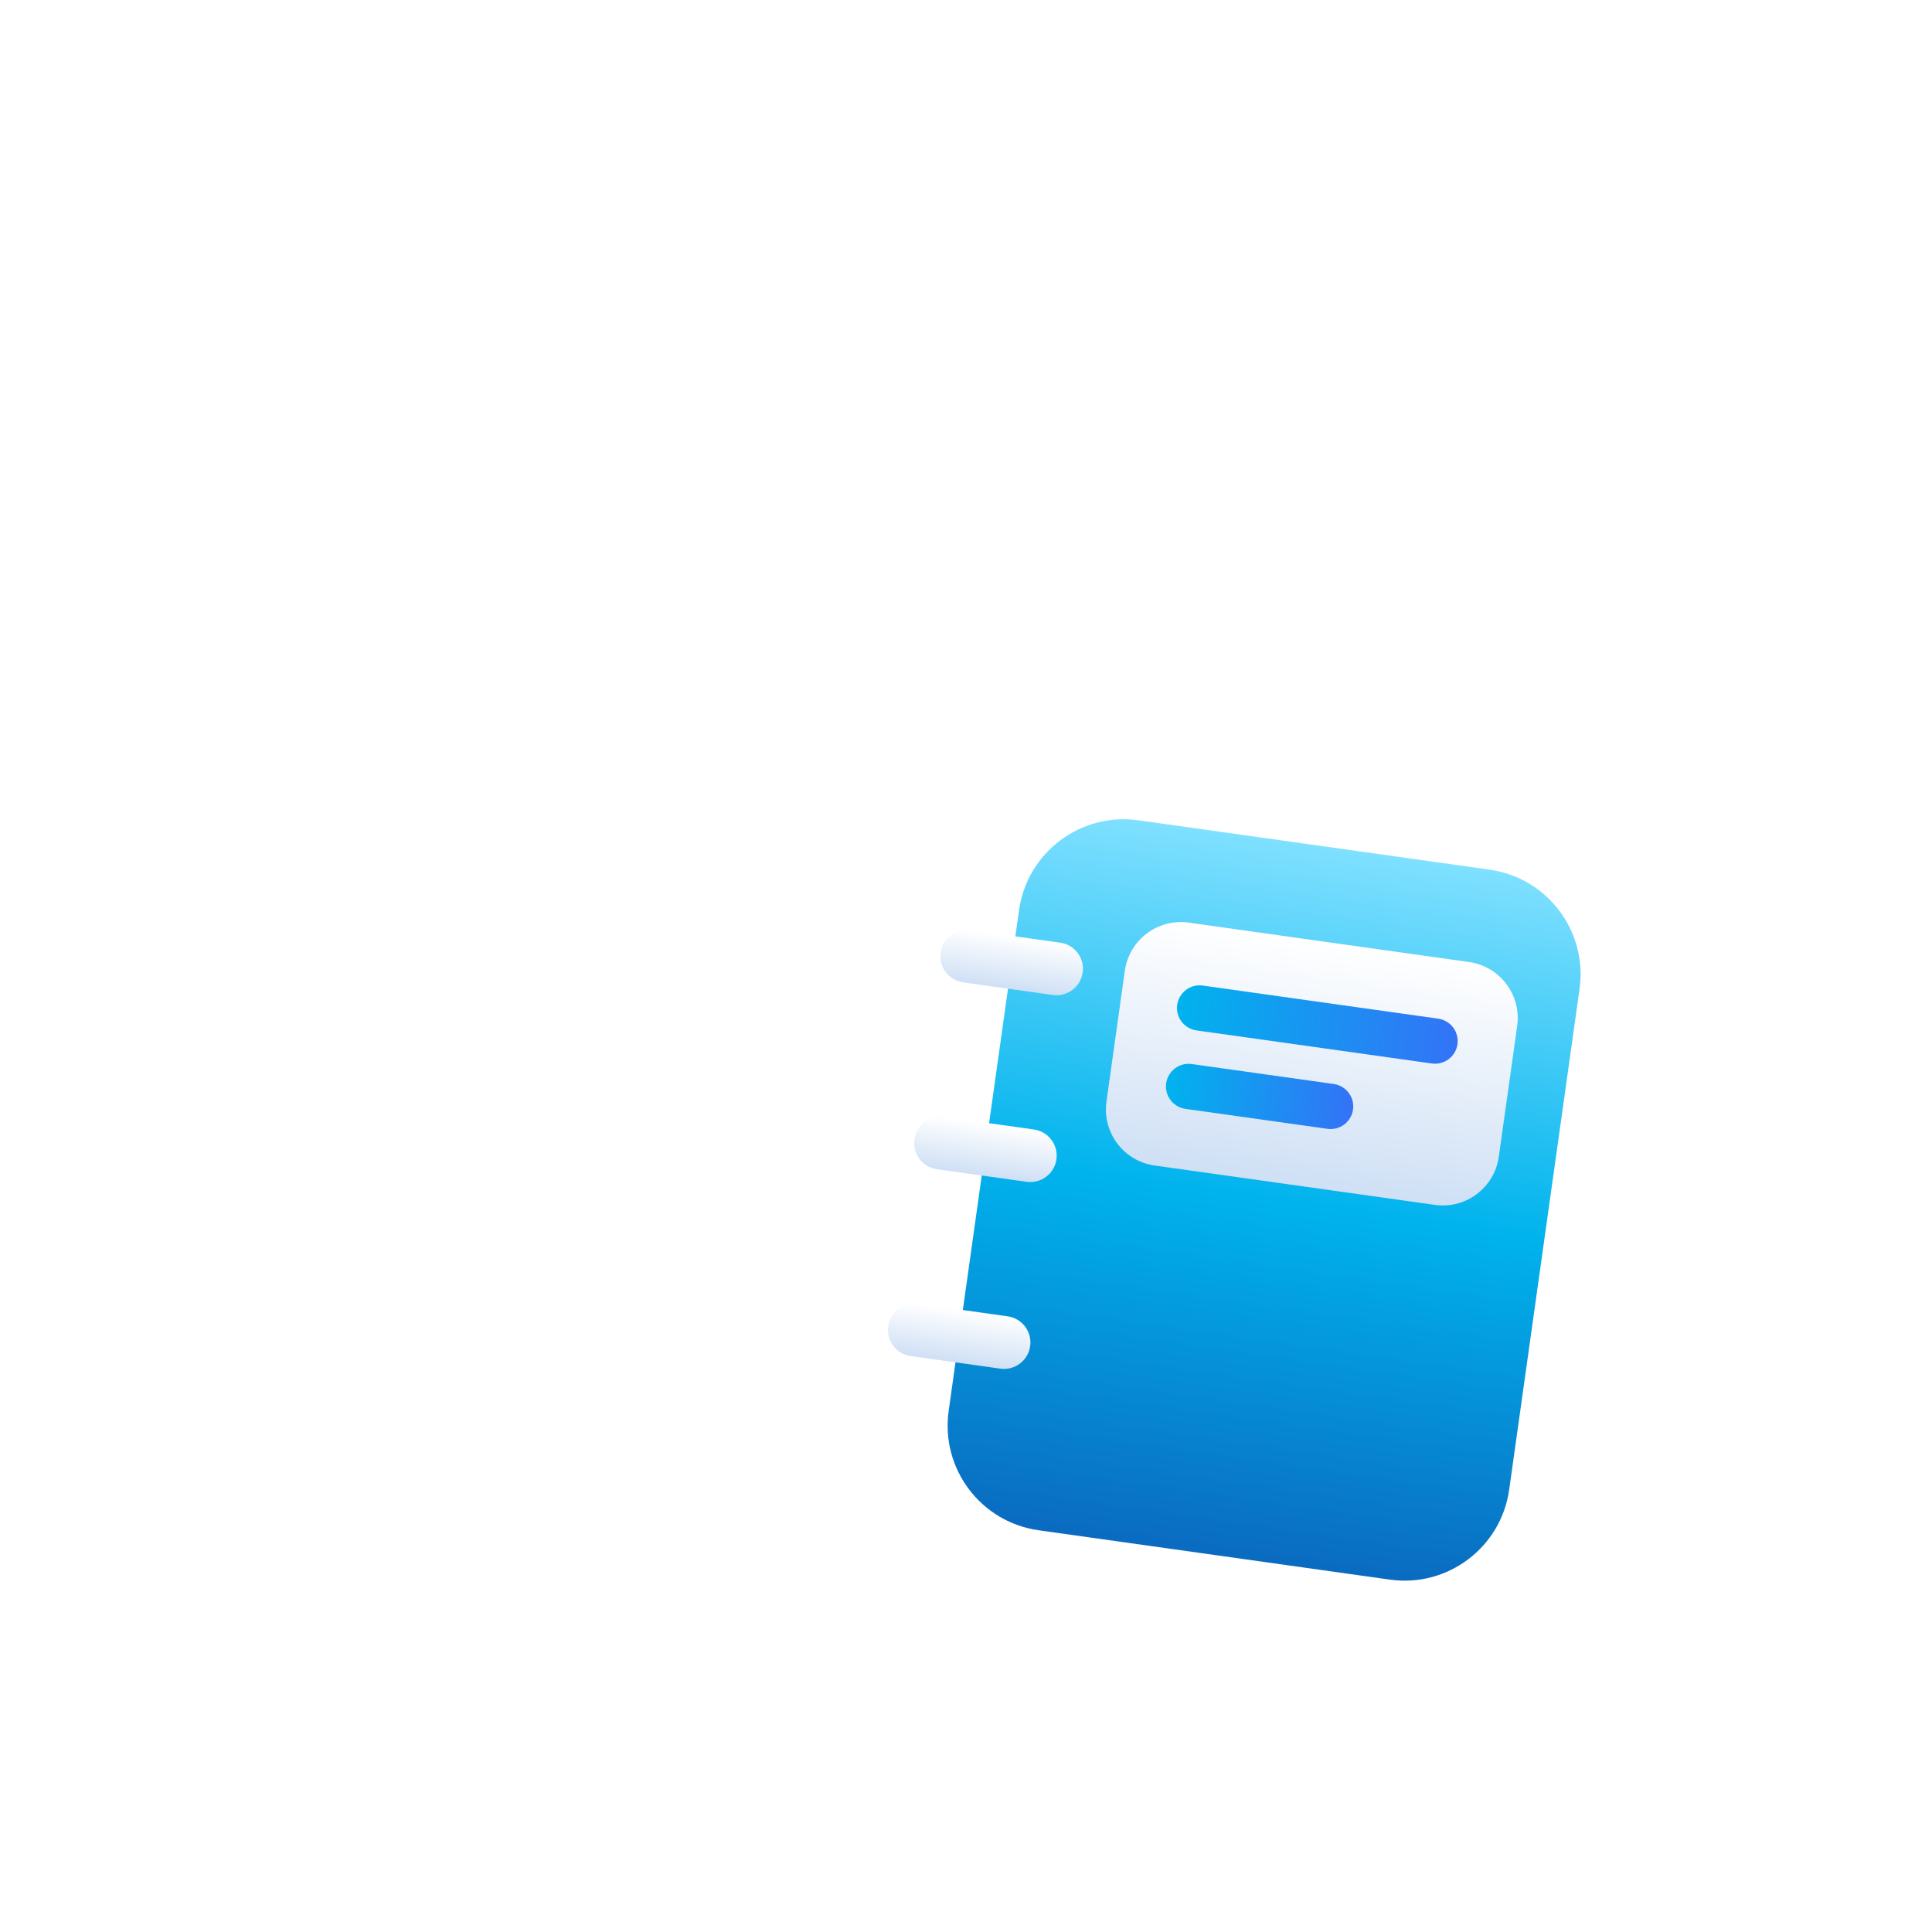
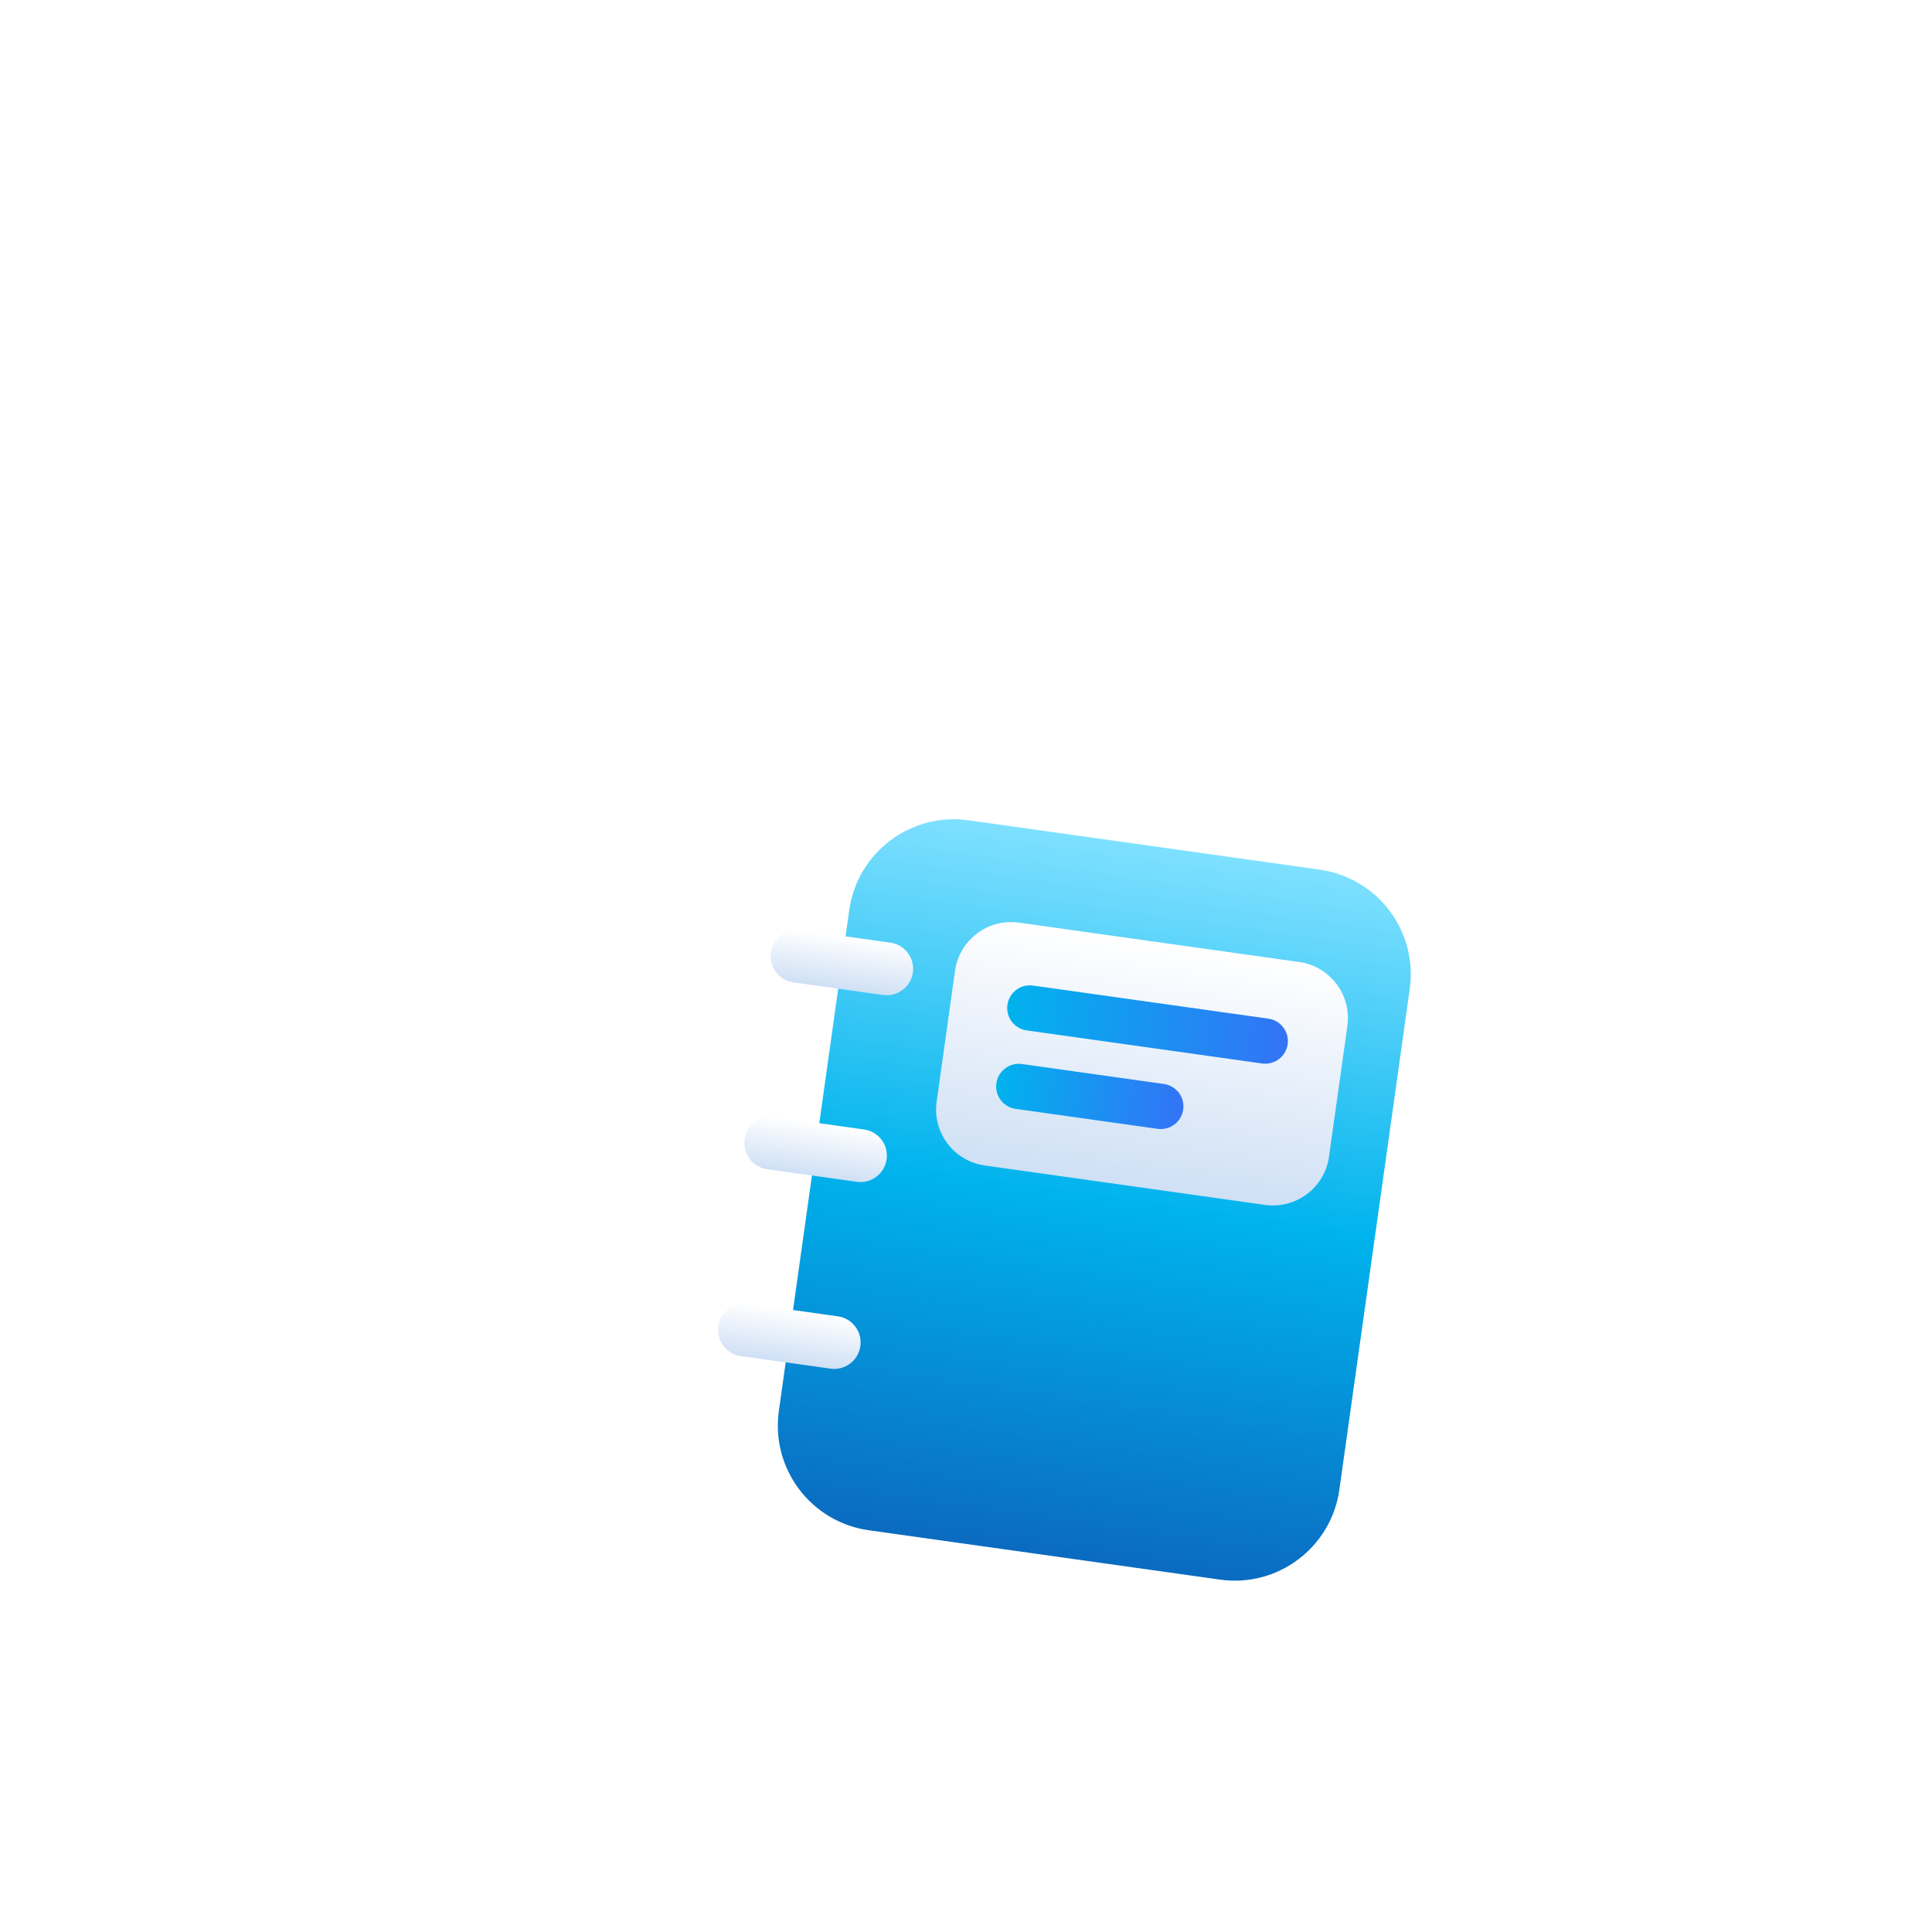
<svg xmlns="http://www.w3.org/2000/svg" viewBox="0 0 1024 1024" width="1024" height="1024">
  <defs>
    <linearGradient id="cover" x1="0" y1="0" x2="0" y2="1">
      <stop offset="0" stop-color="#7FE0FF" />
      <stop offset="0.5" stop-color="#00B3ED" />
      <stop offset="1" stop-color="#0A6BC0" />
    </linearGradient>
    <linearGradient id="paper" x1="0" y1="0" x2="0" y2="1">
      <stop offset="0" stop-color="#FFFFFF" />
      <stop offset="1" stop-color="#CFE0F5" />
    </linearGradient>
    <linearGradient id="ink" x1="0" y1="0" x2="1" y2="0">
      <stop offset="0" stop-color="#00B3ED" />
      <stop offset="1" stop-color="#3373F6" />
    </linearGradient>
  </defs>
-   <g transform="translate(30 -14) translate(640 650) rotate(8)">
+   <g transform="translate(-60 -14) translate(640 650) rotate(8)">
    <rect x="-150" y="-190" width="300" height="380" rx="56" fill="url(#cover)" />
    <rect x="-90" y="-140" width="210" height="130" rx="30" fill="url(#paper)" />
    <rect x="-60" y="-108" width="150" height="24" rx="12" fill="url(#ink)" />
    <rect x="-60" y="-66" width="100" height="24" rx="12" fill="url(#ink)" />
    <rect x="-188" y="-120" width="76" height="28" rx="14" fill="url(#paper)" />
    <rect x="-188" y="-20" width="76" height="28" rx="14" fill="url(#paper)" />
    <rect x="-188" y="80" width="76" height="28" rx="14" fill="url(#paper)" />
  </g>
</svg>
